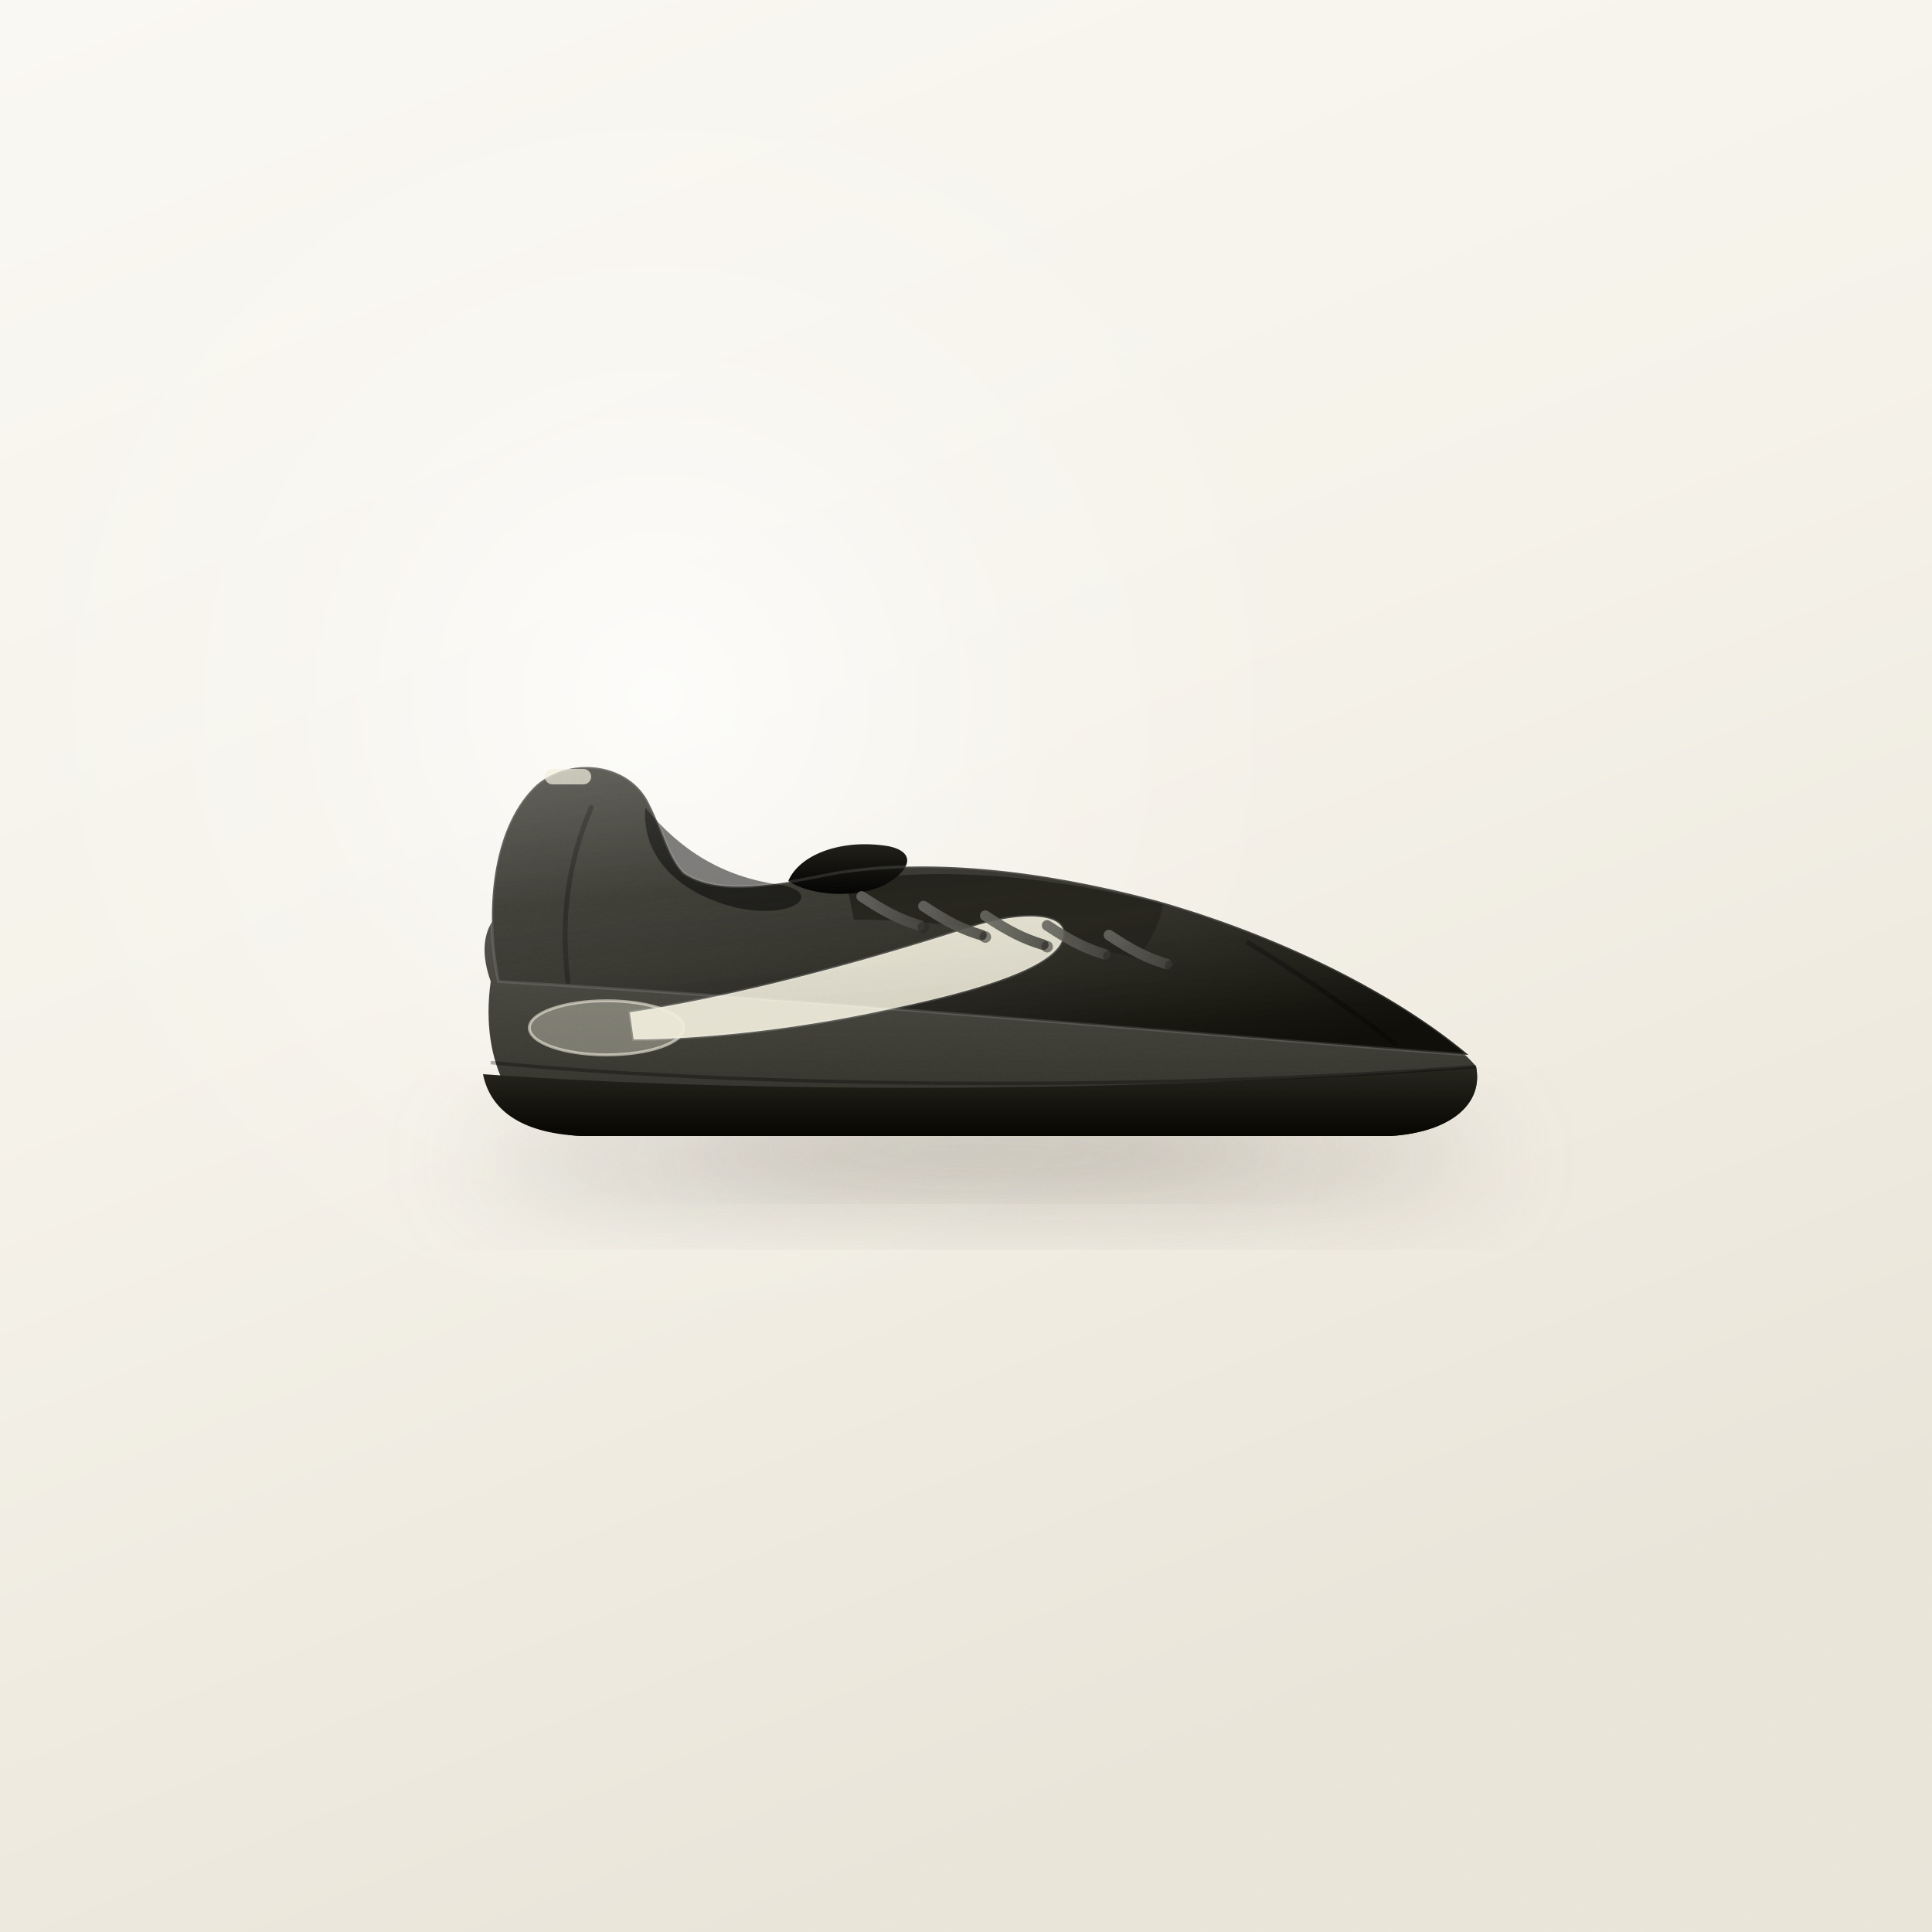
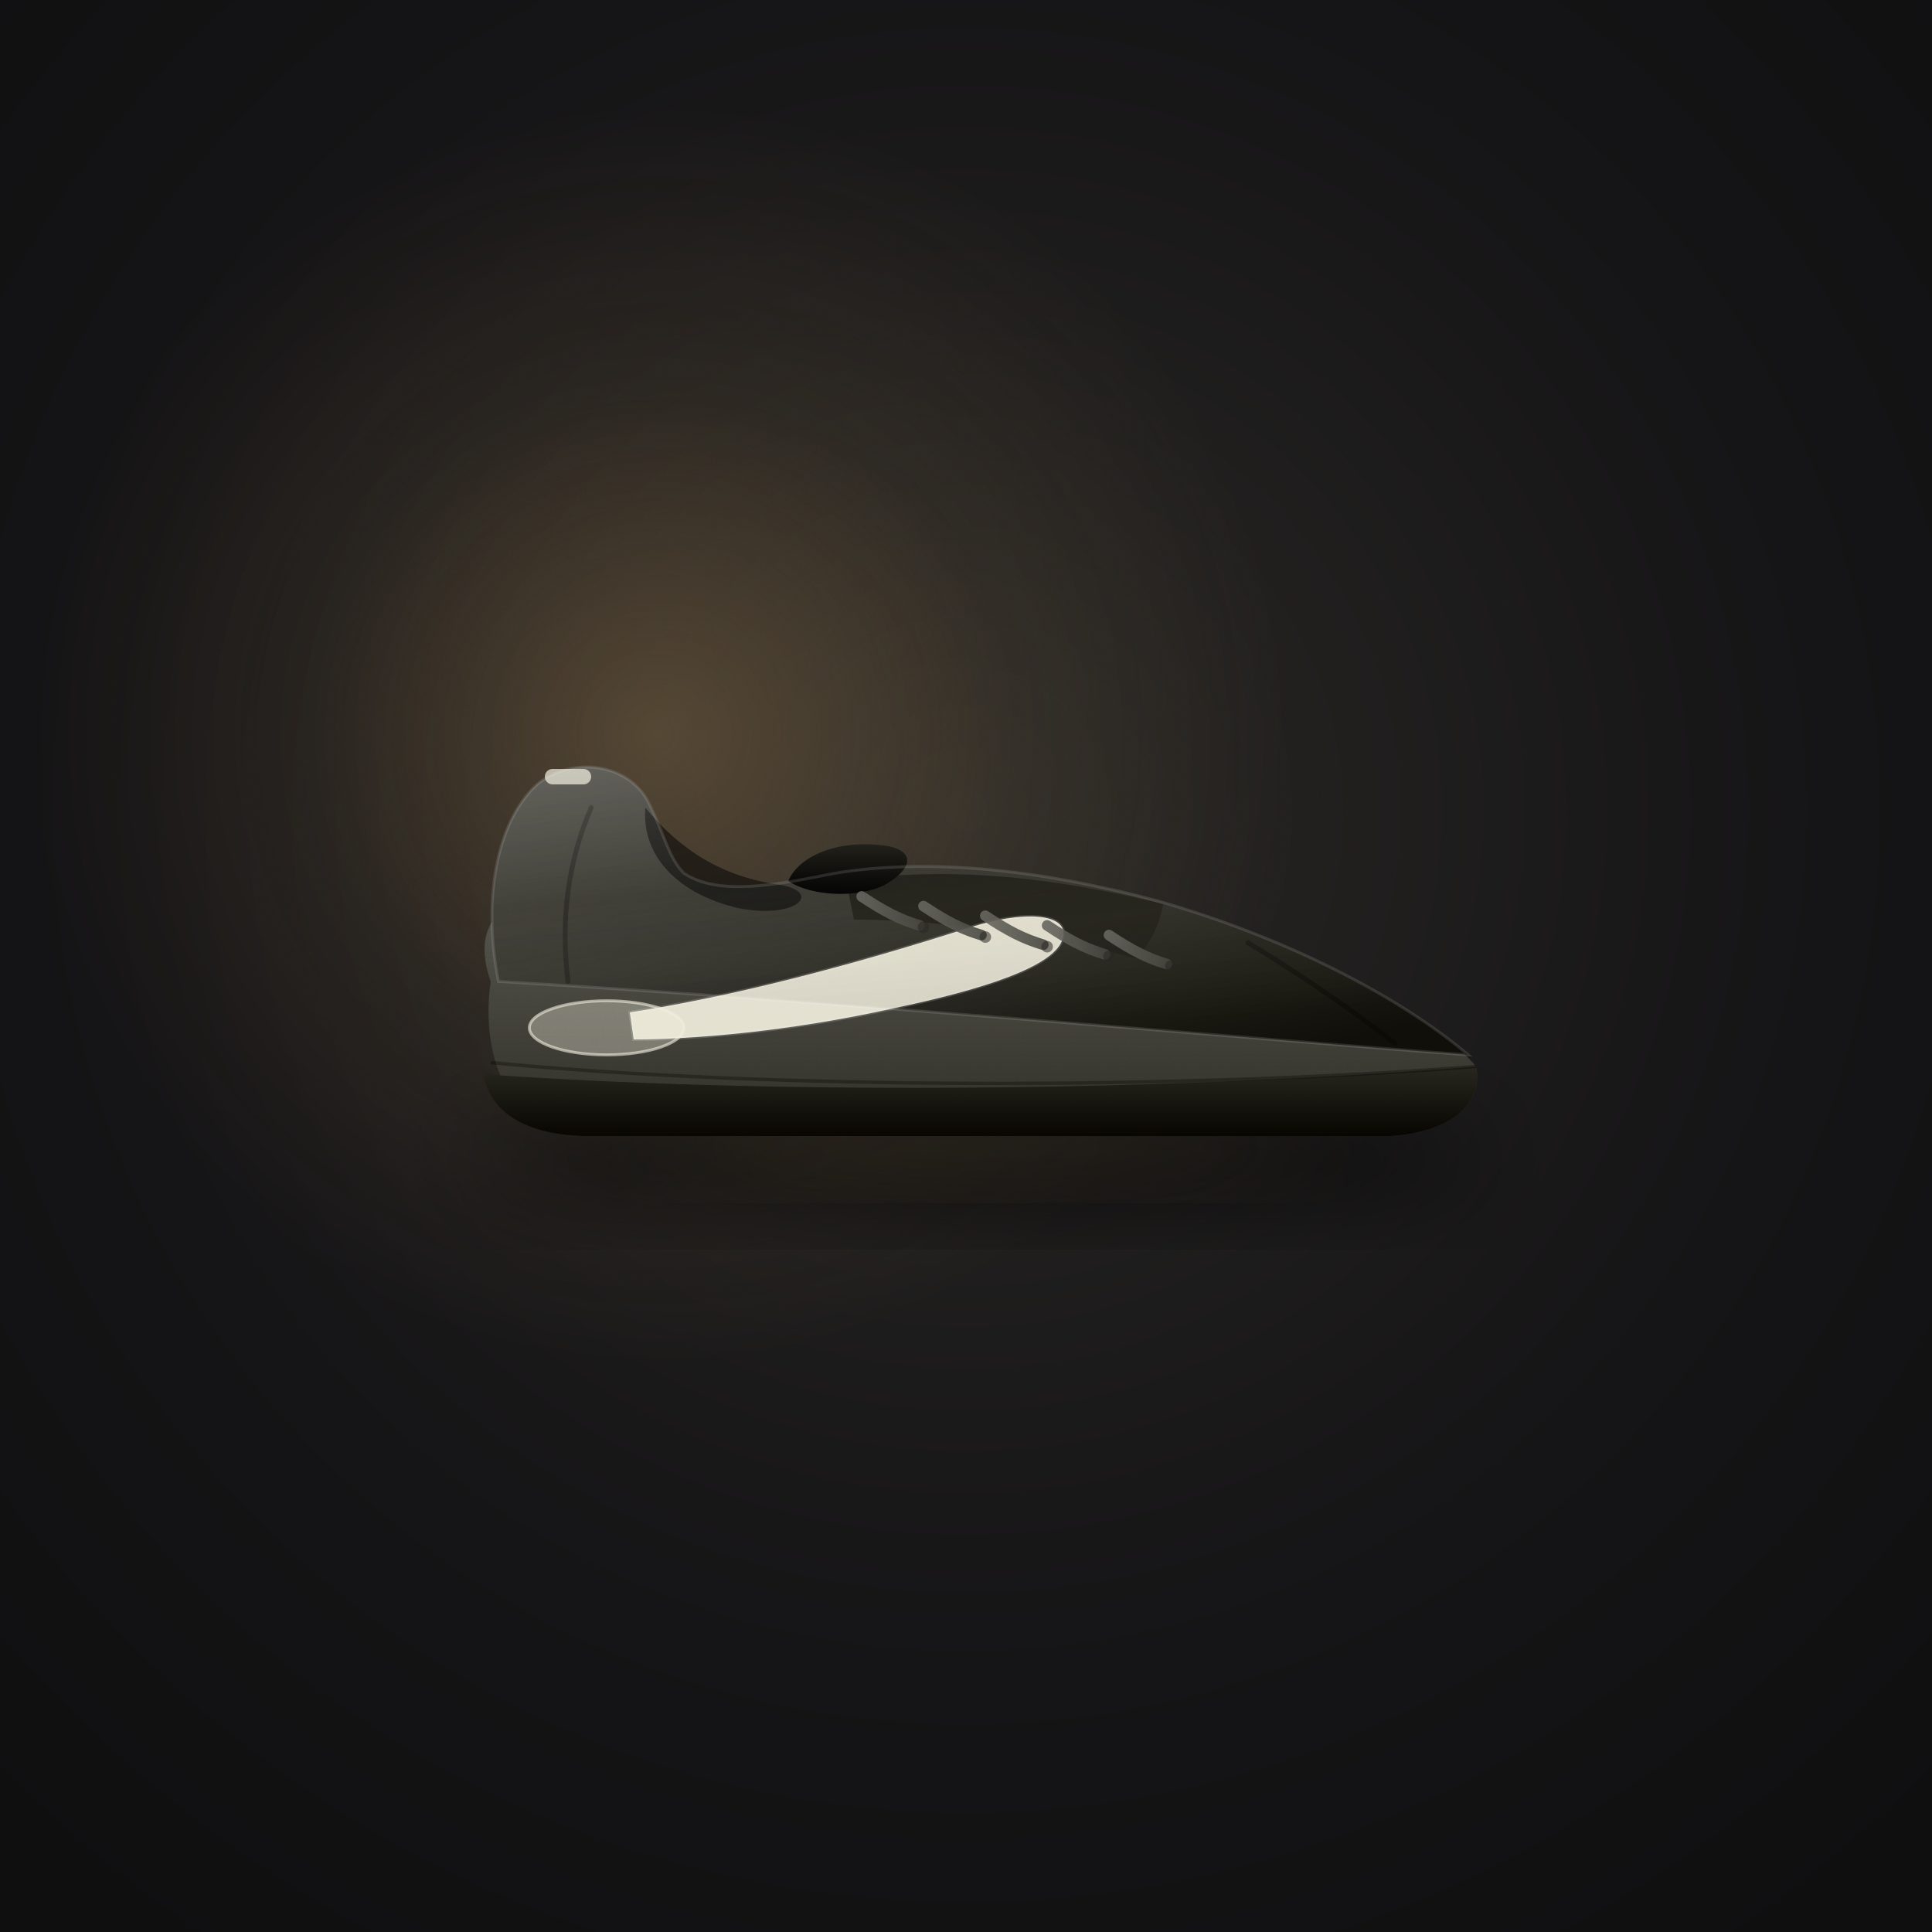
<svg xmlns="http://www.w3.org/2000/svg" viewBox="0 0 1000 1000" width="1000" height="1000" role="img">
  <defs>
-     <linearGradient id="bg" x1="0" y1="0" x2="0.4" y2="1">
-       <stop offset="0" stop-color="#faf8f3" />
-       <stop offset="0.5" stop-color="#f5f2ea" />
-       <stop offset="1" stop-color="#eae5d9" />
-     </linearGradient>
+     <radialGradient id="bg" cx="0.5" cy="0.42" r="0.72">
+       <stop offset="0" stop-color="#2a2825" />
+       <stop offset="0.62" stop-color="#151416" />
+       <stop offset="1" stop-color="#0f0f10" />
+     </radialGradient>
    <radialGradient id="bloom">
-       <stop offset="0" stop-color="#ffffff" stop-opacity="0.75" />
-       <stop offset="0.55" stop-color="#ffffff" stop-opacity="0.2" />
-       <stop offset="1" stop-color="#ffffff" stop-opacity="0" />
+       <stop offset="0" stop-color="#c9a063" stop-opacity="0.3" />
+       <stop offset="0.55" stop-color="#c9a063" stop-opacity="0.08" />
+       <stop offset="1" stop-color="#c9a063" stop-opacity="0" />
    </radialGradient>
    <linearGradient id="upperGrad" x1="0.1" y1="0" x2="0.8" y2="1">
      <stop offset="0" stop-color="#4e4d46" />
      <stop offset="0.5" stop-color="#34332c" />
      <stop offset="1" stop-color="#12110a" />
    </linearGradient>
    <linearGradient id="midGrad" x1="0" y1="0" x2="0" y2="1">
      <stop offset="0" stop-color="#57564f" />
      <stop offset="1" stop-color="#2f2e27" />
    </linearGradient>
    <linearGradient id="soleGrad" x1="0" y1="0" x2="0" y2="1">
      <stop offset="0" stop-color="#27261f" />
      <stop offset="1" stop-color="#070600" />
    </linearGradient>
    <linearGradient id="collarGrad" x1="0" y1="0" x2="0" y2="1">
      <stop offset="0" stop-color="#22211a" />
      <stop offset="1" stop-color="#000000" />
    </linearGradient>
    <linearGradient id="lace" x1="0" y1="0" x2="1" y2="0">
      <stop offset="0" stop-color="#63625b" />
      <stop offset="1" stop-color="#45443d" />
    </linearGradient>
    <linearGradient id="sheen" x1="0" y1="0" x2="0.3" y2="1">
      <stop offset="0" stop-color="#ffffff" stop-opacity="0.22" />
      <stop offset="0.45" stop-color="#ffffff" stop-opacity="0.02" />
      <stop offset="1" stop-color="#000000" stop-opacity="0.18" />
    </linearGradient>
    <filter id="soft" x="-40%" y="-40%" width="180%" height="180%">
      <feGaussianBlur stdDeviation="26" />
    </filter>
    <filter id="grain">
      <feTurbulence type="fractalNoise" baseFrequency="0.9" numOctaves="3" seed="66" />
      <feColorMatrix type="saturate" values="0" />
    </filter>
  </defs>
  <rect width="1000" height="1000" fill="url(#bg)" />
-   <circle cx="340" cy="360" r="340" fill="url(#bloom)" />
-   <ellipse cx="508" cy="600" rx="262" ry="26" fill="#8a8378" opacity="0.34" filter="url(#soft)" />
-   <ellipse cx="508" cy="596" rx="150" ry="15" fill="#6b6459" opacity="0.24" filter="url(#soft)" />
+   <circle cx="340" cy="380" r="330" fill="url(#bloom)" />
+   <ellipse cx="508" cy="600" rx="262" ry="26" fill="#000" opacity="0.6" filter="url(#soft)" />
+   <ellipse cx="508" cy="594" rx="160" ry="16" fill="#c9a063" opacity="0.14" filter="url(#soft)" />
  <g transform="">
    <g transform="">
      <g transform="rotate(0 500 500)">
        <g transform="translate(150 250)">
          <path d="M104 258 C94 230, 108 214, 138 212 L470 242 C545 256, 596 280, 614 302 C618 322, 600 336, 570 338 L150 338 C116 336, 98 300, 104 258 Z" fill="url(#midGrad)" />
          <ellipse cx="164" cy="282" rx="40" ry="14" fill="#f2efdd" opacity="0.35" />
          <ellipse cx="164" cy="282" rx="40" ry="14" fill="none" stroke="#f2efdd" stroke-opacity="0.6" stroke-width="1.5" />
          <path d="M100 306 C104 326, 122 337, 152 338 L570 338 C600 336, 618 322, 614 302 C440 316, 240 316, 100 306 Z" fill="url(#soleGrad)" />
          <path d="M104 300 C250 314, 460 314, 614 302" fill="none" stroke="#000" stroke-opacity="0.3" stroke-width="1.8" />
          <path d="M108 258 C100 218, 106 176, 128 156 C146 141, 176 145, 186 166 C194 182, 196 194, 204 202 C222 214, 252 208, 282 202 C330 194, 388 200, 448 216 C512 234, 572 264, 610 296 C500 288, 280 268, 108 258 Z" fill="url(#upperGrad)" />
          <path d="M288 206 C340 198, 396 204, 452 218 C450 230, 444 240, 438 246 C384 232, 330 226, 292 226 Z" fill="#1e1d16" opacity="0.85" />
          <path d="M176 274 C228 266, 290 250, 352 230 C384 220, 404 224, 400 236 C396 250, 360 262, 312 272 C258 284, 208 288, 178 288 Z" fill="#f2efdd" opacity="0.92" />
          <path d="M176 274 C228 266, 290 250, 352 230 C384 220, 404 224, 400 236 C396 250, 360 262, 312 272 C258 284, 208 288, 178 288 Z" fill="none" stroke="#fff" stroke-opacity="0.16" stroke-width="1.5" />
          <path d="M496 238 C526 256, 554 276, 572 290" fill="none" stroke="#000" stroke-opacity="0.3" stroke-width="2.5" stroke-linecap="round" />
          <path d="M156 168 C144 196, 140 226, 144 258" fill="none" stroke="#000" stroke-opacity="0.26" stroke-width="2.5" stroke-linecap="round" />
          <path d="M258 206 C264 192, 286 184, 310 188 C324 191, 322 200, 308 208 C294 215, 270 214, 258 206 Z" fill="url(#collarGrad)" />
          <path d="M184 168 C202 190, 224 204, 254 208 C276 212, 262 226, 232 220 C202 213, 182 194, 184 168 Z" fill="#000" fill-opacity="0.5" />
          <path d="M296 214 C308 222, 316 226, 326 229" stroke="url(#lace)" stroke-width="5.5" stroke-linecap="round" fill="none" opacity="0.9" />
          <circle cx="328" cy="230" r="3" fill="#24231f" opacity="0.55" />
          <path d="M328 219 C340 227, 348 231, 358 234" stroke="url(#lace)" stroke-width="5.5" stroke-linecap="round" fill="none" opacity="0.9" />
          <circle cx="360" cy="235" r="3" fill="#24231f" opacity="0.55" />
          <path d="M360 224 C372 232, 380 236, 390 239" stroke="url(#lace)" stroke-width="5.5" stroke-linecap="round" fill="none" opacity="0.9" />
          <circle cx="392" cy="240" r="3" fill="#24231f" opacity="0.55" />
          <path d="M392 229 C404 237, 412 241, 422 244" stroke="url(#lace)" stroke-width="5.5" stroke-linecap="round" fill="none" opacity="0.9" />
          <circle cx="424" cy="245" r="3" fill="#24231f" opacity="0.55" />
          <path d="M424 234 C436 242, 444 246, 454 249" stroke="url(#lace)" stroke-width="5.5" stroke-linecap="round" fill="none" opacity="0.9" />
          <circle cx="456" cy="250" r="3" fill="#24231f" opacity="0.55" />
          <rect x="132" y="148" width="24" height="8" rx="4" fill="#f2efdd" opacity="0.7" />
          <path d="M108 258 C100 218, 106 176, 128 156 C146 141, 176 145, 186 166 C194 182, 196 194, 204 202 C222 214, 252 208, 282 202 C330 194, 388 200, 448 216 C512 234, 572 264, 610 296 C500 288, 280 268, 108 258 Z" fill="url(#sheen)" opacity="0.5" />
          <path d="M108 258 C100 218, 106 176, 128 156 C146 141, 176 145, 186 166 C194 182, 196 194, 204 202 C222 214, 252 208, 282 202 C330 194, 388 200, 448 216 C512 234, 572 264, 610 296 C500 288, 280 268, 108 258 Z" fill="none" stroke="#fff" stroke-opacity="0.12" stroke-width="1.5" />
        </g>
      </g>
    </g>
  </g>
  <rect width="1000" height="1000" filter="url(#grain)" opacity="0.045" style="mix-blend-mode:overlay" />
</svg>
